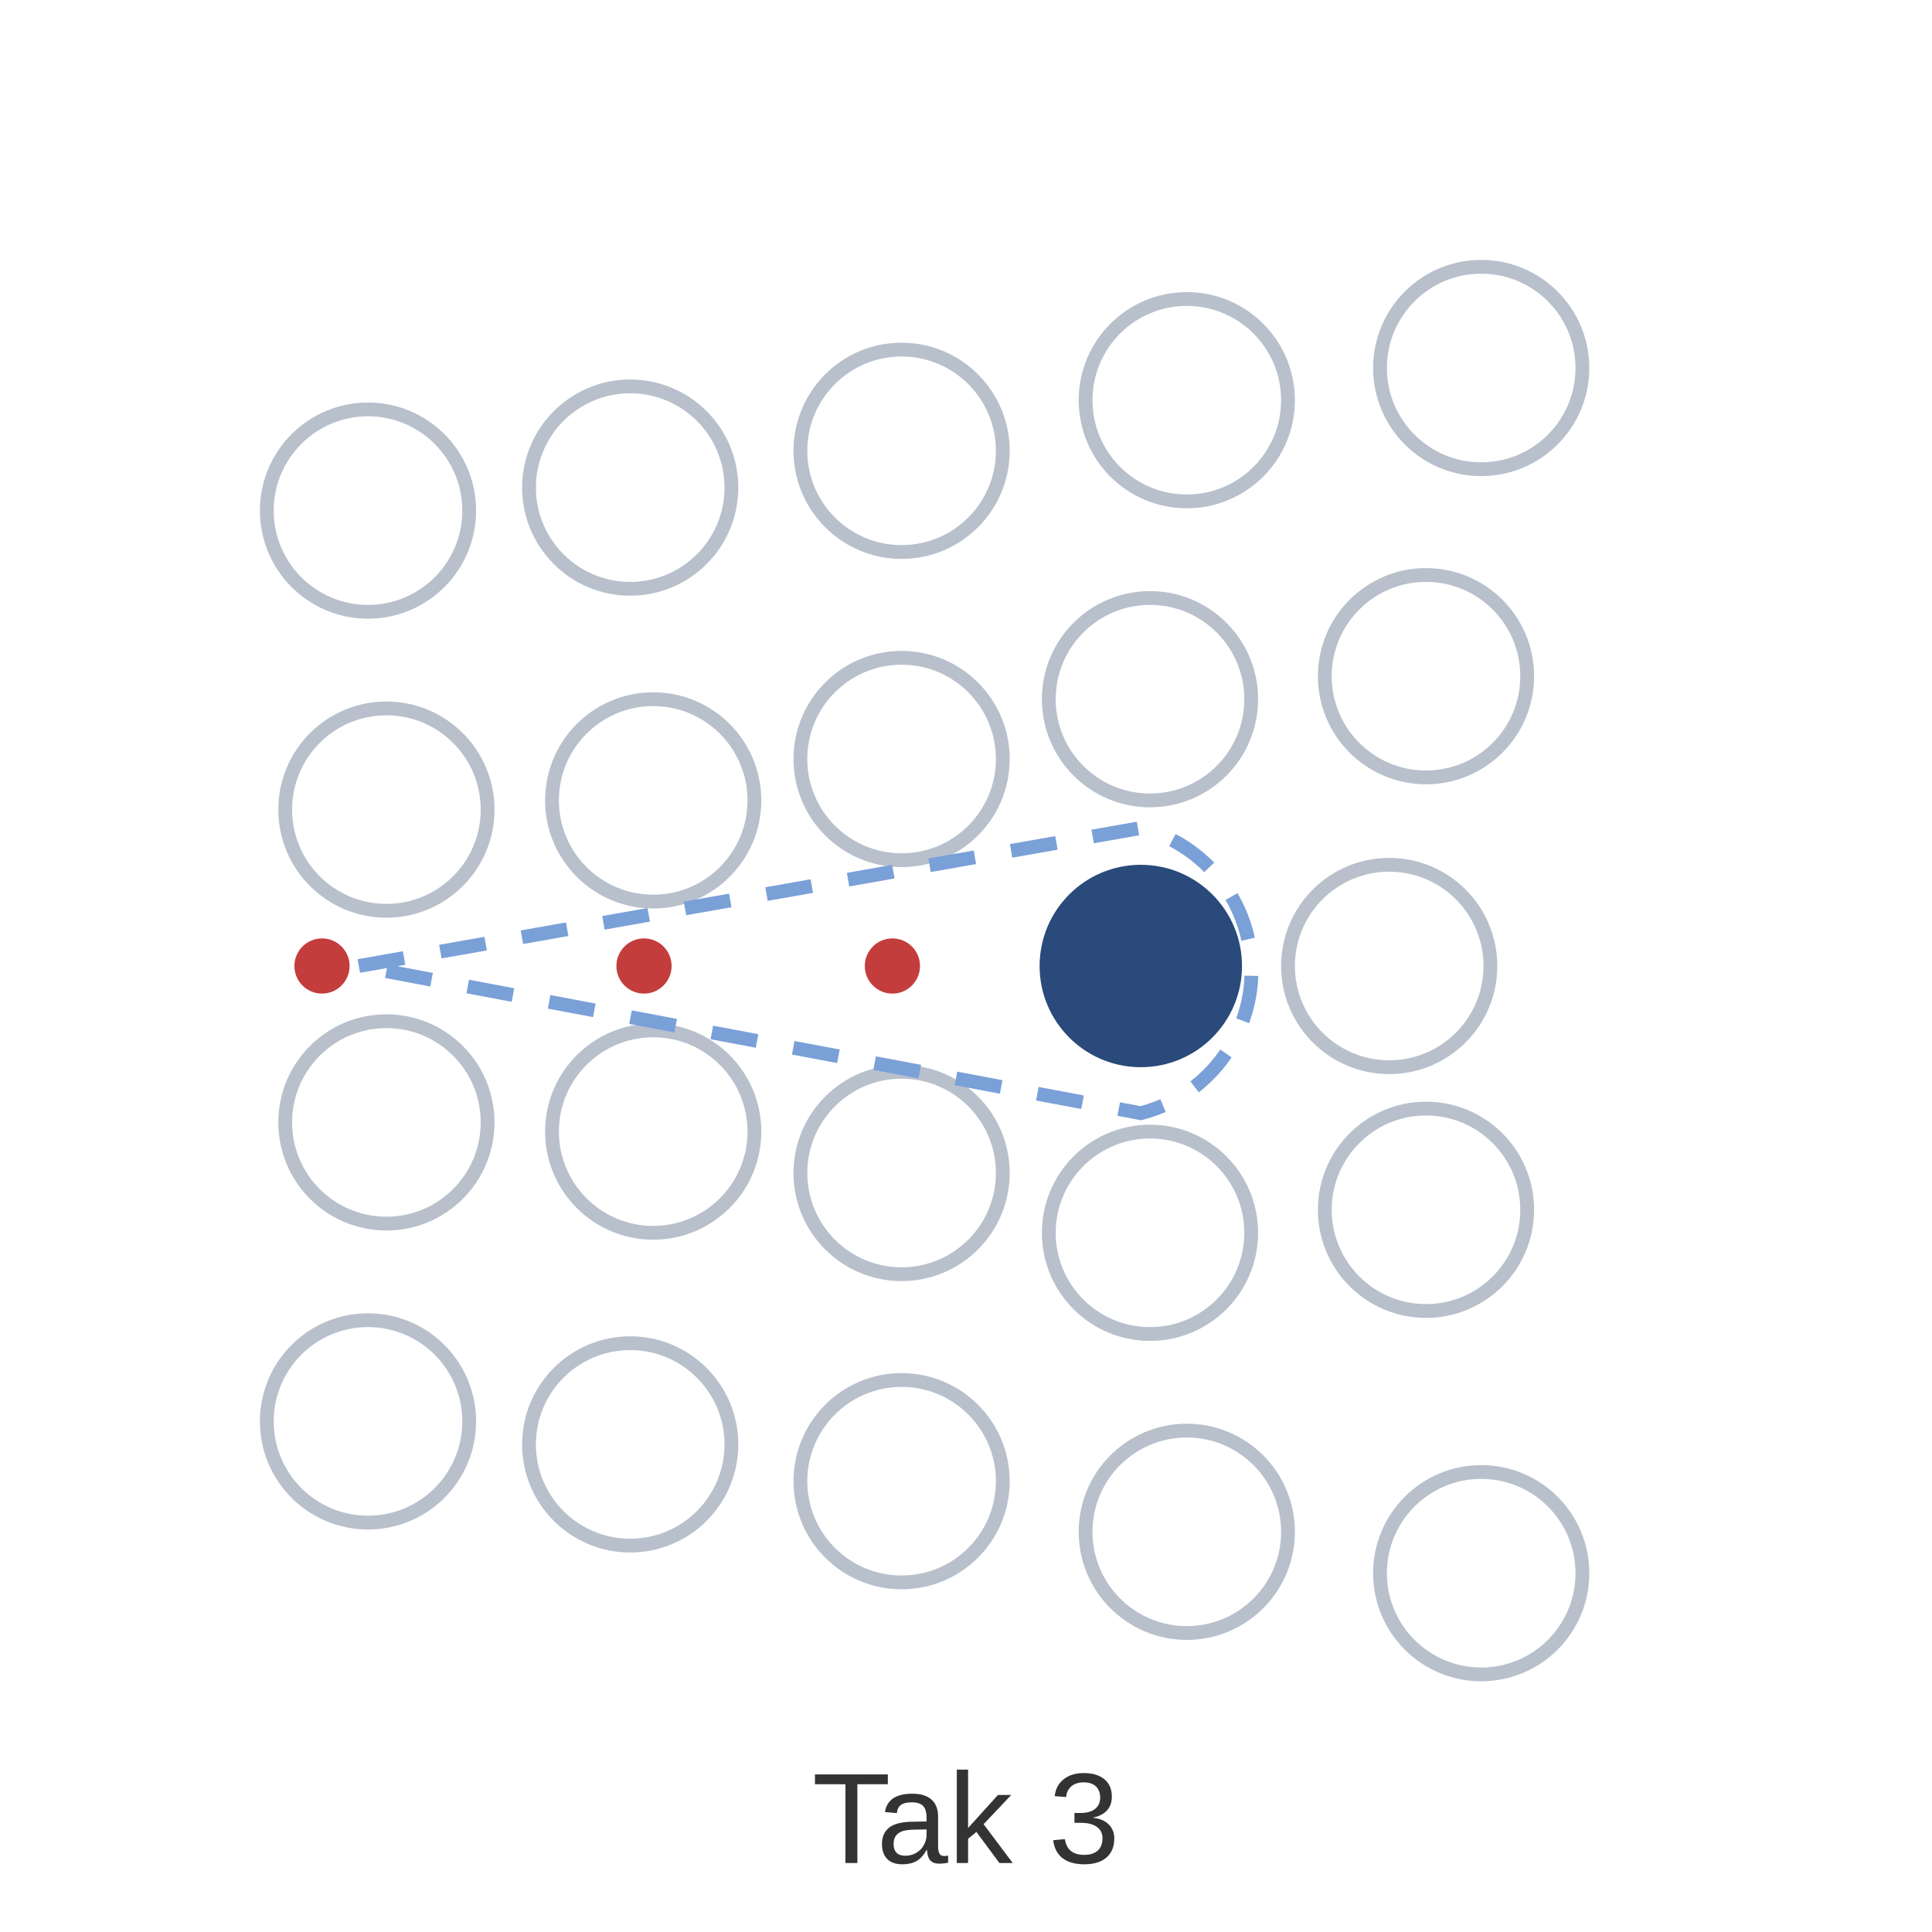
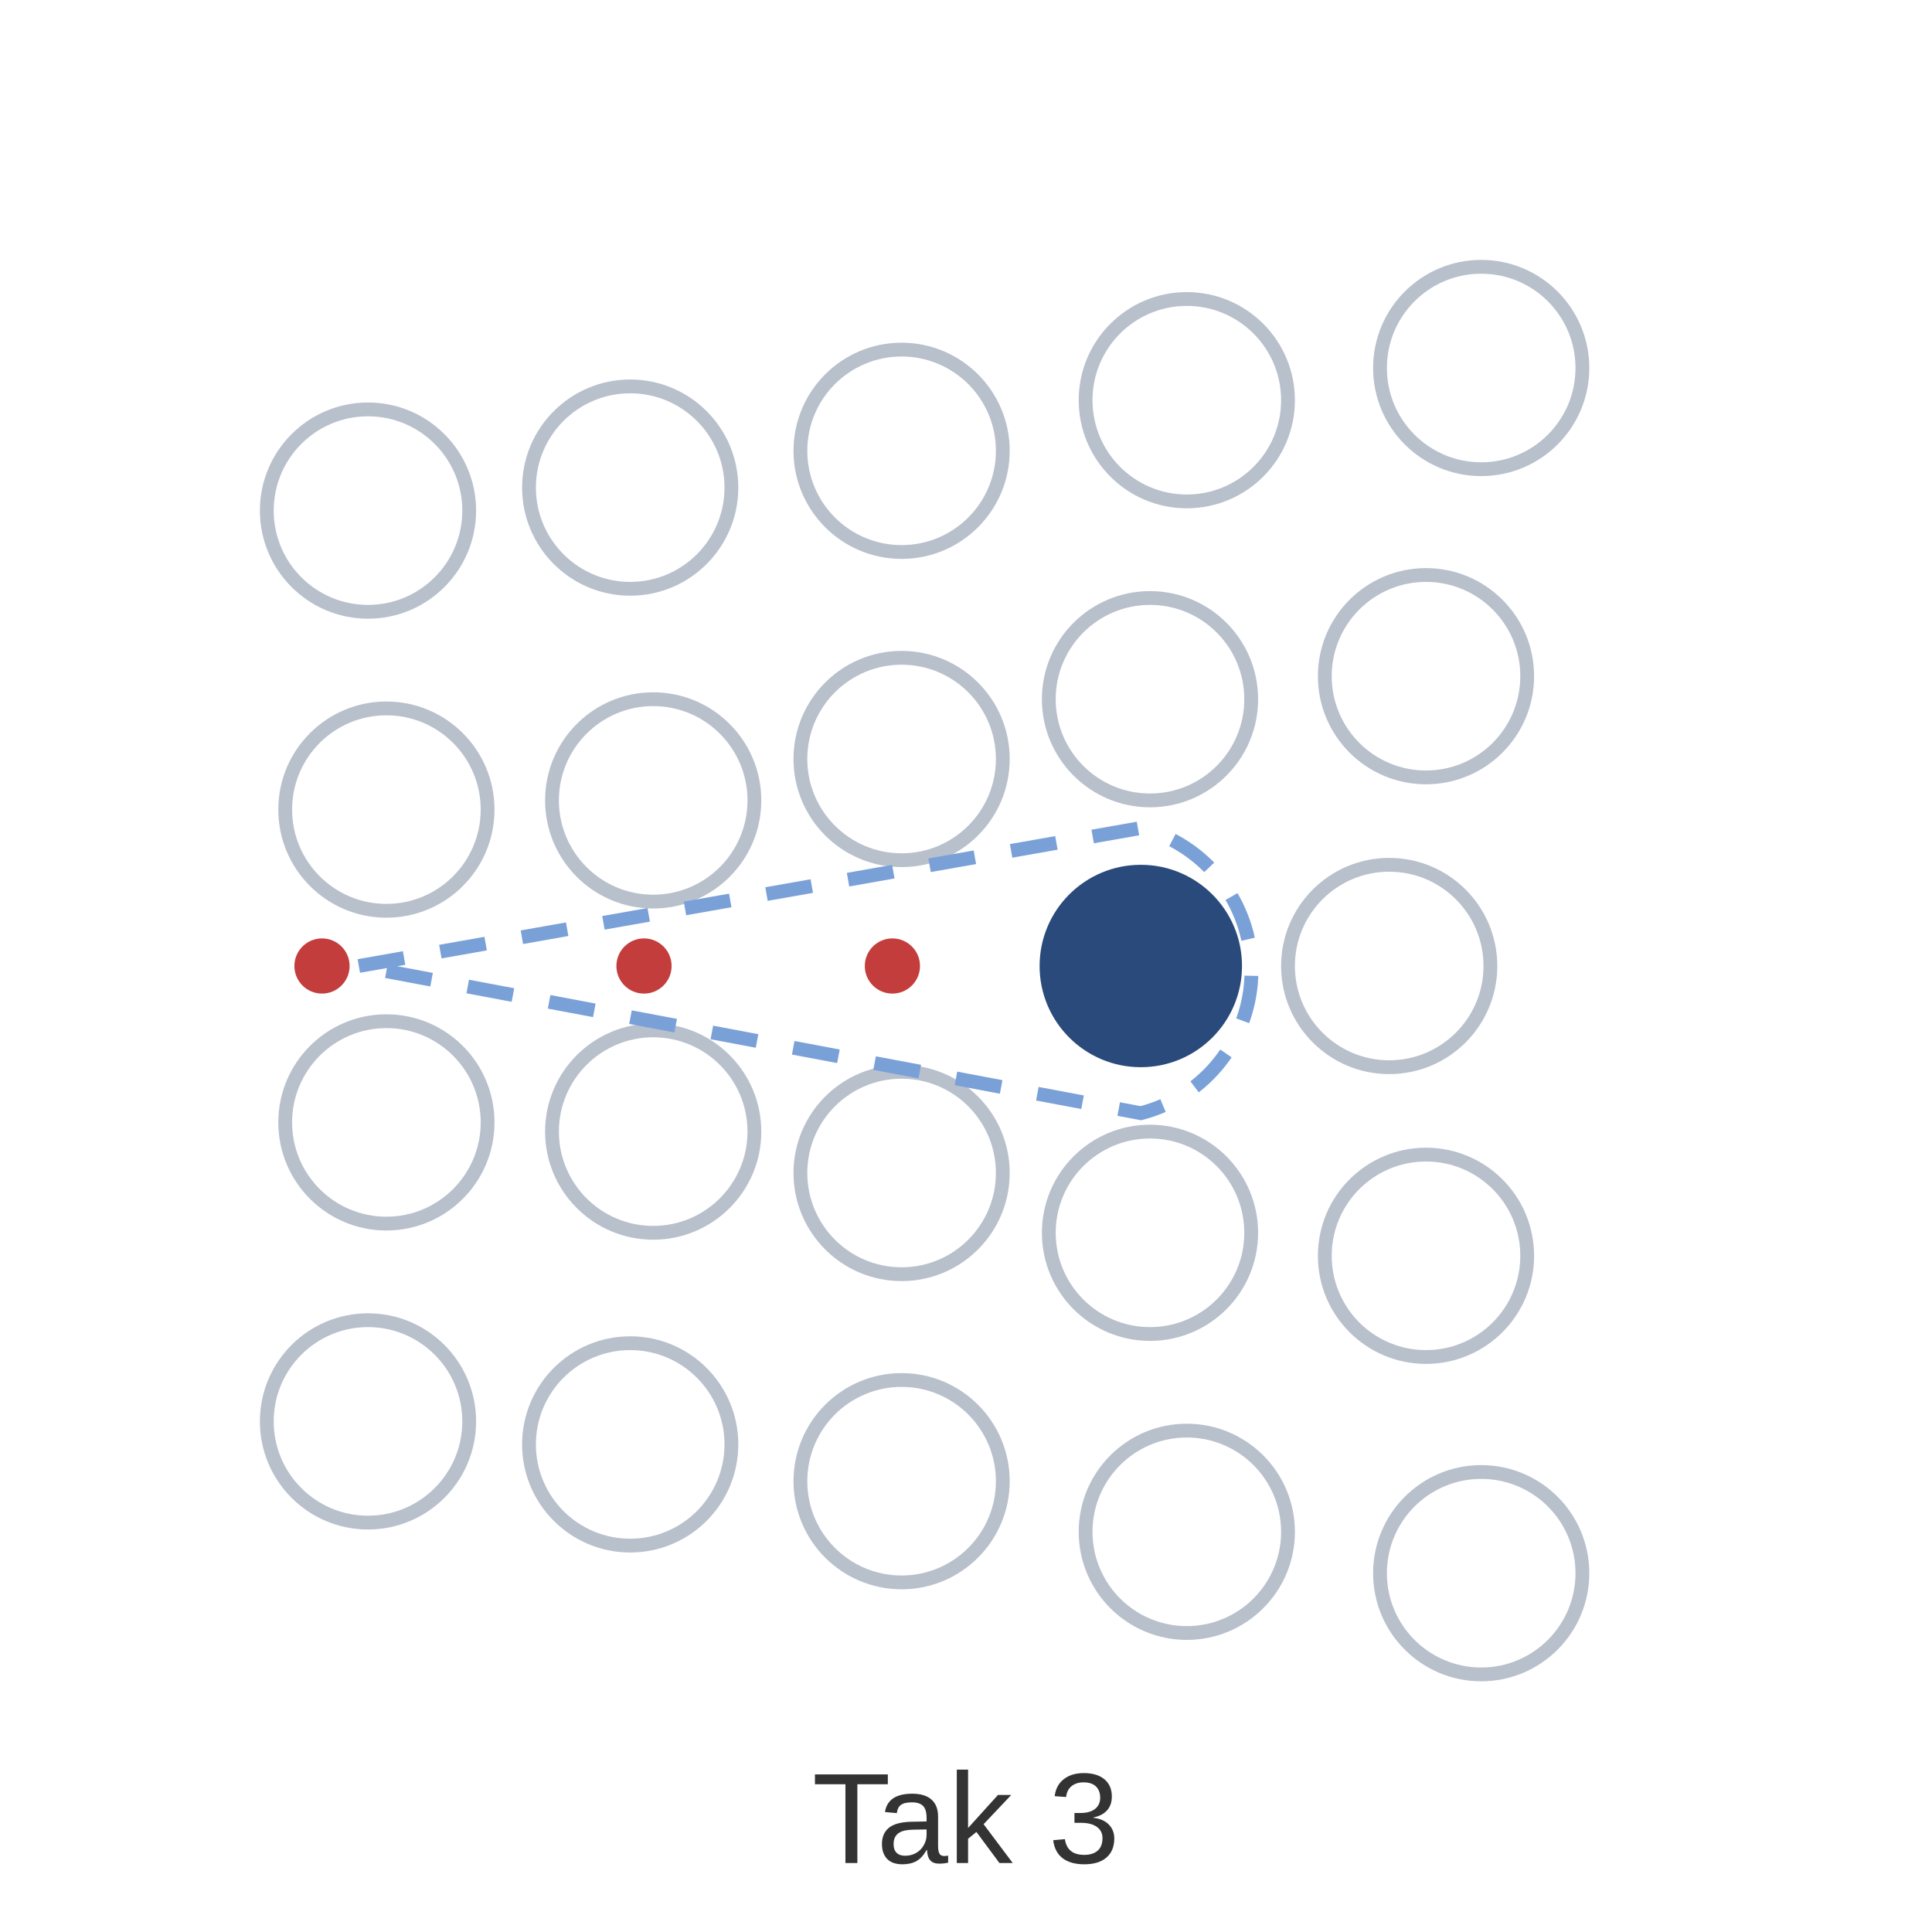
<svg xmlns="http://www.w3.org/2000/svg" width="420" height="420" viewBox="0 0 420 420">
  <rect width="100%" height="100%" fill="white" />
  <g fill="none" stroke="#b8c0cc" stroke-width="3">
    <circle cx="80" cy="111" r="22" />
    <circle cx="137" cy="106" r="22" />
    <circle cx="196" cy="98" r="22" />
    <circle cx="258" cy="87" r="22" />
    <circle cx="322" cy="80" r="22" />
    <circle cx="84" cy="176" r="22" />
    <circle cx="142" cy="174" r="22" />
    <circle cx="196" cy="165" r="22" />
    <circle cx="250" cy="152" r="22" />
    <circle cx="310" cy="147" r="22" />
    <circle cx="302" cy="210" r="22" />
    <circle cx="84" cy="244" r="22" />
    <circle cx="142" cy="246" r="22" />
    <circle cx="196" cy="255" r="22" />
    <circle cx="250" cy="268" r="22" />
-     <circle cx="310" cy="263" r="22" />
+     <circle cx="310" cy="273" r="22" />
    <circle cx="80" cy="309" r="22" />
    <circle cx="137" cy="314" r="22" />
    <circle cx="196" cy="322" r="22" />
    <circle cx="258" cy="333" r="22" />
    <circle cx="322" cy="342" r="22" />
  </g>
  <circle cx="248" cy="210" r="22" fill="#294a7a" />
  <circle cx="70" cy="210" r="6" fill="#c43d3d" />
  <circle cx="140" cy="210" r="6" fill="#c43d3d" />
  <circle cx="194" cy="210" r="6" fill="#c43d3d" />
  <path d="     M 78 210     L 248 180     A 32 32 0 0 1 248 242     Z" fill="none" stroke="#7aa0d8" stroke-width="3" stroke-dasharray="10 8" />
  <text x="210" y="405" text-anchor="middle" font-family="Arial, sans-serif" font-size="28" fill="#333">
    Tak 3
  </text>
</svg>
